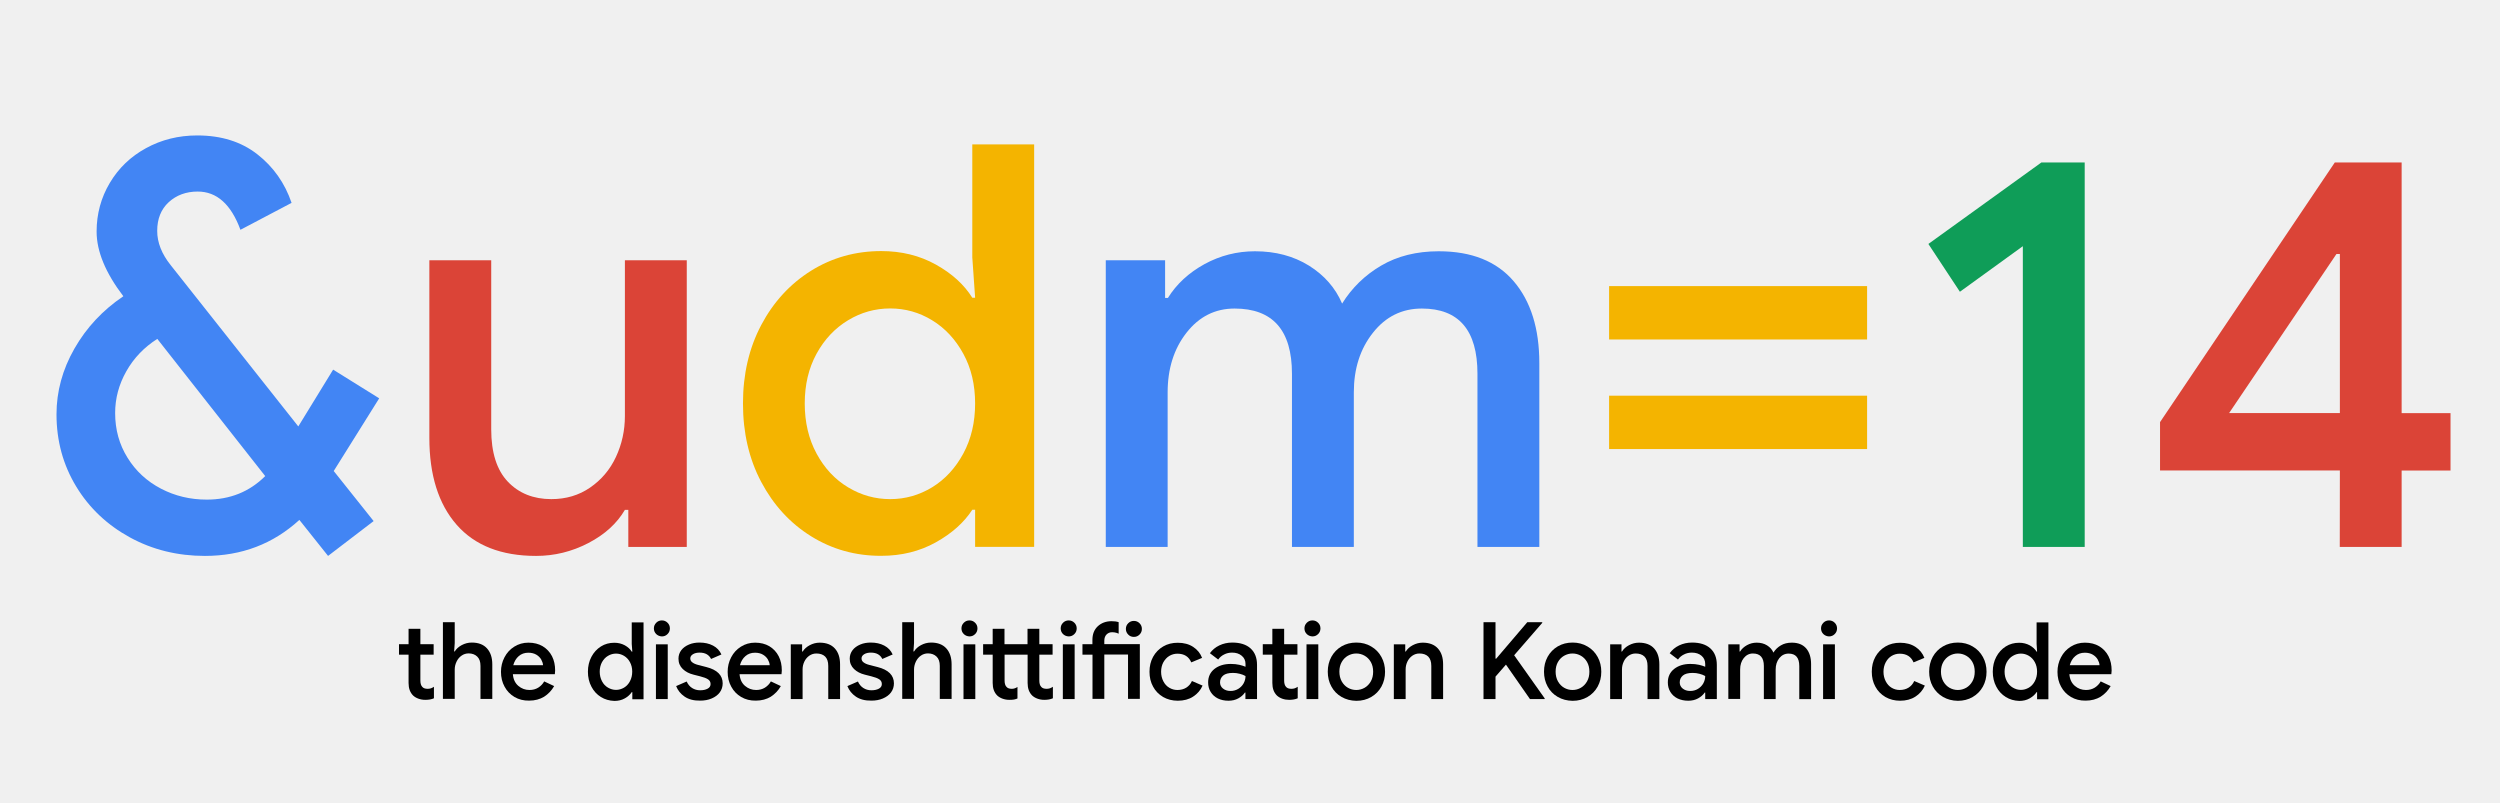
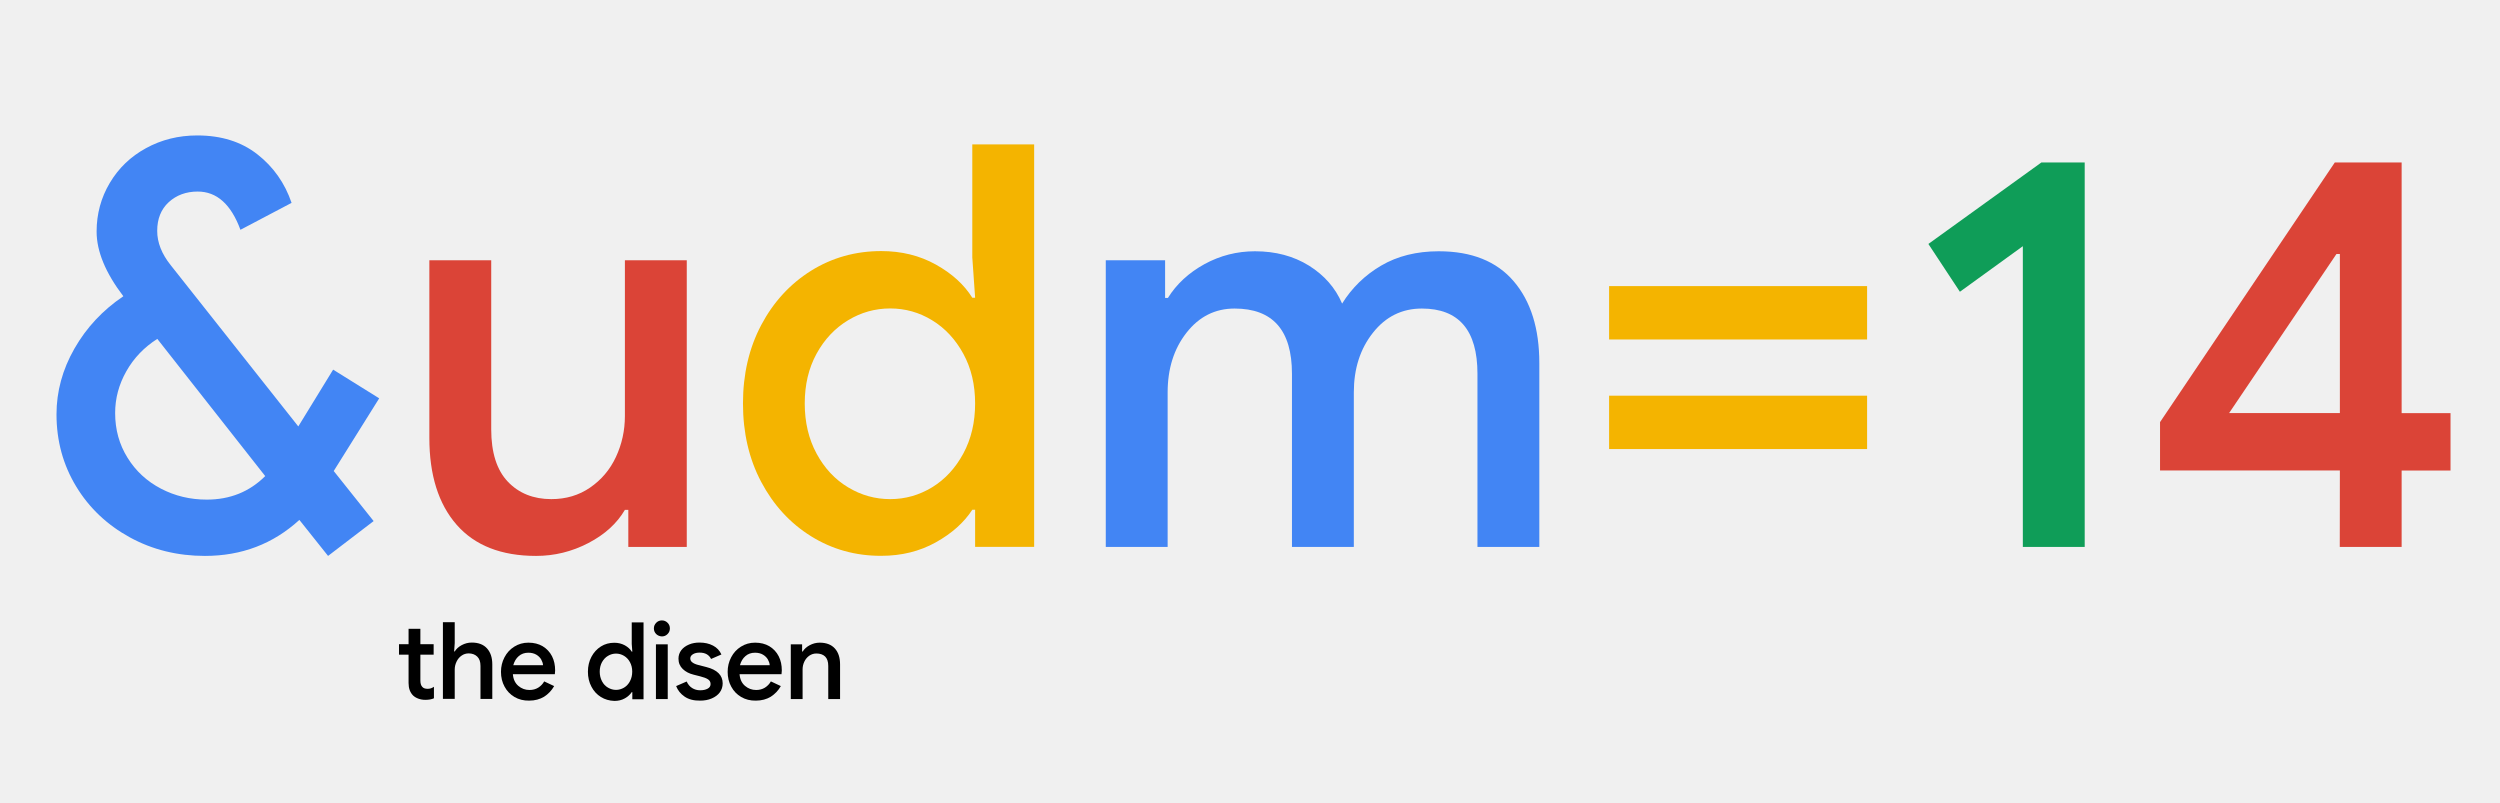
<svg xmlns="http://www.w3.org/2000/svg" version="1.1" id="Layer_1" x="0px" y="0px" viewBox="0 0 2562 822" style="enable-background:new 0 0 2562 822;" xml:space="preserve">
  <link rel="stylesheet" href="style.css" />
  <style type="text/css">
	.st0{enable-background:new    ;}
	.st1{fill:#4285F4;}
	.st2{fill:#DB4437;}
	.st3{fill:#F4B400;}
	.st4{fill:#0F9D58;}
	.st5{fill:black;}
	@media (prefers-color-scheme: dark) {
		.st5{ fill: white; }
	}
</style>
  <g class="st0">
    <path class="st1" d="M342,482.7l40.9,51.3l-46.7,35.7l-29.4-36.9c-26.9,24.6-59.1,36.9-96.8,36.9c-28,0-53.7-6.3-76.9-19   s-41.6-30-55-52.1s-20.2-46.7-20.2-74c0-23.4,6.1-45.9,18.4-67.4s29-39.4,50.1-53.6c-18.2-23.9-27.4-46-27.4-66.3   c0-18,4.5-34.7,13.5-49.8c9-15.2,21.4-27.1,37.2-35.7c15.7-8.6,33.2-13,52.4-13c24.6,0,45.1,6.4,61.6,19.3   c16.5,12.9,28.2,29.5,35.1,49.8l-52.4,27.6c-9.6-26.1-24.2-39.2-43.8-39.2c-11.9,0-21.8,3.7-29.7,10.9   c-7.9,7.3-11.8,17.1-11.8,29.4c0,11.9,4.6,23.6,13.8,35.1L305.7,437l35.7-58.2l47.2,29.4L342,482.7z M271.8,487.9L161.2,347.3   c-13.4,8.5-24,19.5-31.7,33.1S118,408.3,118,423.3c0,16.9,4.2,32.2,12.7,45.8c8.4,13.6,19.9,24.2,34.3,31.7   c14.4,7.5,30,11.2,46.9,11.2C235.7,512,255.6,504,271.8,487.9z" />
  </g>
  <g class="st0">
    <path class="st2" d="M467.9,537.7c-18.6-21.3-27.9-51-27.9-89v-182h63.4V440c0,23.8,5.7,41.7,17,53.6   c11.3,11.9,26.2,17.9,44.6,17.9c15,0,28.2-3.9,39.7-11.8s20.4-18.3,26.5-31.4s9.2-27.1,9.2-42V266.7h63.4v293.8h-59.9v-38h-3.5   c-8.1,13.8-20.5,25.2-37.4,34s-34.8,13.2-53.6,13.2C513.7,569.7,486.5,559,467.9,537.7z" />
  </g>
  <g class="st0">
    <path class="st3" d="M831.1,549.5c-21.5-13.4-38.5-32-51-55.6s-18.7-50.4-18.7-80.4s6.2-56.7,18.7-80.4   c12.5-23.6,29.5-42.1,51-55.6c21.5-13.4,45.5-20.2,72-20.2c20.7,0,39.4,4.6,55.9,13.8c16.5,9.2,29,20.5,37.4,34h2.9l-2.9-41.5V148   h63.4v412.4h-60.5v-38h-2.9c-8.5,13.1-20.9,24.2-37.4,33.4s-35.1,13.8-55.9,13.8C876.6,569.7,852.6,562.9,831.1,549.5z    M955.2,499.4c13.2-8.1,23.9-19.6,32-34.6s12.1-32.1,12.1-51.3c0-19.2-4-36.2-12.1-51s-18.7-26.2-32-34.3   c-13.2-8.1-27.6-12.1-42.9-12.1c-15.4,0-29.8,4-43.2,12.1s-24.2,19.5-32.3,34.3s-12.1,31.8-12.1,51s4,36.3,12.1,51.3   s18.8,26.5,32.3,34.6c13.4,8.1,27.8,12.1,43.2,12.1S942,507.4,955.2,499.4z" />
  </g>
  <g>
    <path class="st1" d="M1133.5,266.7h60.5v38.6h2.9c8.8-14.2,21.3-25.7,37.4-34.6c16.1-8.8,33.4-13.2,51.8-13.2   c21.1,0,39.5,4.9,55.3,14.7c15.7,9.8,27.1,22.8,34,38.9c10-16.1,23.3-29.1,40-38.9s36.4-14.7,59-14.7c33.8,0,59.4,10.3,76.9,30.8   s26.2,48.5,26.2,83.8v188.4h-63.4V383c0-44.5-19-66.8-57-66.8c-20.4,0-37.1,8.3-50.1,24.8c-13.1,16.5-19.6,36.9-19.6,61.1v158.4   H1324V383c0-44.5-19.6-66.8-58.8-66.8c-20,0-36.4,8.3-49.3,24.8s-19.3,36.9-19.3,61.1v158.4h-63.4V266.7H1133.5z" />
  </g>
  <g class="st0">
    <path class="st3" d="M1649,293.2h264.4v54.7H1649V293.2z M1649,405.5h264.4v54.7H1649V405.5z" />
  </g>
  <g class="st0">
    <path class="st4" d="M2073,252.3l-64.5,46.7l-32.3-49l115.8-83.5h44.4v394H2073V252.3z" />
  </g>
  <g class="st0">
    <path class="st2" d="M2397.9,482.1h-184.3v-49.5l179.1-266.1h68.5v256.9h50.1v58.8h-50.1v78.3h-63.4L2397.9,482.1L2397.9,482.1z    M2397.9,423.3v-163h-3.5l-110,163H2397.9z" />
  </g>
  <g class="st5">
    <path d="M428.8,716c-2.2-0.8-4-1.9-5.4-3.2c-3.2-3.2-4.7-7.4-4.7-12.9v-29h-9.8v-10.7h9.8v-15.8h12.1v15.8h13.6v10.7h-13.6v26.4   c0,3,0.6,5.1,1.8,6.4c1.1,1.5,3,2.2,5.7,2.2c1.2,0,2.3-0.2,3.3-0.5c1-0.3,2-0.9,3.1-1.6v11.8c-2.4,1.1-5.4,1.6-8.8,1.6   C433.3,717.2,431,716.8,428.8,716z" />
    <path d="M453.9,637.6H466V659l-0.6,8.6h0.6c1.6-2.6,4-4.8,7.2-6.5c3.2-1.7,6.6-2.6,10.3-2.6c6.8,0,12,2,15.6,6   c3.6,4,5.4,9.4,5.4,16.3v35.5h-12.1v-33.9c0-4.3-1.1-7.4-3.4-9.6c-2.2-2.1-5.2-3.2-8.7-3.2c-2.7,0-5.2,0.8-7.3,2.3   c-2.2,1.5-3.9,3.6-5.1,6.1c-1.2,2.5-1.9,5.2-1.9,8.1v30.1h-12.1V637.6z" />
    <path d="M527.3,714.3c-4.4-2.6-7.8-6.1-10.2-10.6c-2.5-4.5-3.7-9.6-3.7-15.2c0-5.4,1.2-10.3,3.6-14.9c2.4-4.6,5.7-8.2,10-10.9   c4.3-2.7,9.1-4.1,14.5-4.1c5.6,0,10.5,1.2,14.7,3.7c4.1,2.5,7.3,5.9,9.5,10.2c2.2,4.3,3.2,9.2,3.2,14.6c0,1-0.1,2.3-0.3,3.8h-43   c0.4,5.2,2.3,9.2,5.6,12c3.3,2.8,7.1,4.2,11.4,4.2c3.4,0,6.4-0.8,9-2.4c2.5-1.6,4.6-3.7,6.1-6.4l10.2,4.8   c-2.6,4.6-6.1,8.2-10.3,10.9c-4.3,2.6-9.4,4-15.3,4C536.6,718.1,531.6,716.8,527.3,714.3z M556.5,681.7c-0.1-2-0.8-3.9-1.9-5.9   c-1.1-1.9-2.8-3.6-5-4.9c-2.2-1.3-5-2-8.2-2c-3.9,0-7.2,1.2-9.8,3.5c-2.7,2.3-4.5,5.4-5.6,9.3H556.5z" />
    <path d="M615.8,714.3c-4.1-2.6-7.4-6.1-9.7-10.6c-2.4-4.5-3.6-9.6-3.6-15.3s1.2-10.8,3.6-15.3c2.4-4.5,5.6-8,9.7-10.6   c4.1-2.6,8.7-3.8,13.8-3.8c4,0,7.5,0.9,10.7,2.6c3.2,1.8,5.5,3.9,7.1,6.5h0.6l-0.6-7.9v-22.1h12.1v78.8h-11.5v-7.3h-0.6   c-1.6,2.5-4,4.6-7.1,6.4c-3.2,1.8-6.7,2.6-10.7,2.6C624.4,718.1,619.9,716.8,615.8,714.3z M639.5,704.7c2.5-1.5,4.6-3.7,6.1-6.6   s2.3-6.1,2.3-9.8c0-3.7-0.8-6.9-2.3-9.7c-1.5-2.8-3.6-5-6.1-6.5c-2.5-1.5-5.3-2.3-8.2-2.3c-2.9,0-5.7,0.8-8.2,2.3   c-2.6,1.5-4.6,3.7-6.2,6.5c-1.5,2.8-2.3,6.1-2.3,9.7c0,3.7,0.8,6.9,2.3,9.8s3.6,5.1,6.2,6.6c2.6,1.5,5.3,2.3,8.2,2.3   C634.2,707,636.9,706.2,639.5,704.7z" />
    <path d="M672.5,649.8c-1.6-1.6-2.4-3.5-2.4-5.8c0-2.3,0.8-4.2,2.4-5.8c1.6-1.6,3.5-2.4,5.8-2.4c2.3,0,4.2,0.8,5.8,2.4   c1.6,1.6,2.4,3.5,2.4,5.8c0,2.3-0.8,4.2-2.4,5.8c-1.6,1.6-3.5,2.4-5.8,2.4C676,652.1,674.1,651.3,672.5,649.8z M672.2,660.3h12.1   v56.1h-12.1V660.3z" />
    <path d="M701.6,713.9c-4.1-2.8-7-6.4-8.7-10.8l10.8-4.7c1.3,2.9,3.2,5.2,5.6,6.7c2.4,1.5,5.1,2.3,8.2,2.3c3,0,5.5-0.5,7.6-1.6   c2.1-1.1,3.1-2.7,3.1-4.8c0-2.1-0.9-3.7-2.6-4.8c-1.8-1.2-4.5-2.2-8.1-3.1l-6.7-1.7c-4.5-1.1-8.2-3-11.1-5.8   c-2.9-2.8-4.4-6.3-4.4-10.6c0-3.3,1-6.2,2.9-8.7c1.9-2.5,4.6-4.4,7.9-5.8c3.3-1.4,6.9-2,10.8-2c5.2,0,9.8,1,13.8,3.1   s6.8,5.1,8.6,9.1l-10.6,4.6c-2.1-4.3-6-6.5-11.7-6.5c-2.7,0-5,0.5-6.8,1.6c-1.8,1.1-2.8,2.5-2.8,4.3c0,1.7,0.7,3.1,2.1,4.1   c1.4,1.1,3.4,2,6.2,2.7l8.2,2.1c5.5,1.4,9.7,3.5,12.5,6.3c2.8,2.8,4.2,6.3,4.2,10.4c0,3.5-1,6.6-3,9.3c-2,2.7-4.8,4.7-8.3,6.2   c-3.5,1.5-7.4,2.2-11.7,2.2C710.9,718.1,705.7,716.7,701.6,713.9z" />
    <path d="M759.6,714.3c-4.4-2.6-7.8-6.1-10.2-10.6c-2.5-4.5-3.7-9.6-3.7-15.2c0-5.4,1.2-10.3,3.6-14.9c2.4-4.6,5.7-8.2,10-10.9   c4.3-2.7,9.1-4.1,14.5-4.1c5.6,0,10.5,1.2,14.7,3.7c4.1,2.5,7.3,5.9,9.5,10.2c2.2,4.3,3.2,9.2,3.2,14.6c0,1-0.1,2.3-0.3,3.8h-43   c0.4,5.2,2.3,9.2,5.6,12c3.3,2.8,7.1,4.2,11.4,4.2c3.4,0,6.4-0.8,9-2.4c2.5-1.6,4.6-3.7,6.1-6.4l10.2,4.8   c-2.6,4.6-6.1,8.2-10.3,10.9c-4.3,2.6-9.4,4-15.3,4C768.9,718.1,763.9,716.8,759.6,714.3z M788.8,681.7c-0.1-2-0.8-3.9-1.9-5.9   c-1.1-1.9-2.8-3.6-5-4.9c-2.2-1.3-5-2-8.2-2c-3.9,0-7.2,1.2-9.8,3.5c-2.7,2.3-4.5,5.4-5.6,9.3H788.8z" />
    <path d="M810.4,660.3H822v7.4h0.6c1.6-2.6,4-4.8,7.2-6.5c3.2-1.7,6.6-2.6,10.2-2.6c6.8,0,12,2,15.6,6c3.6,4,5.3,9.4,5.3,16.3v35.5   h-12.1v-33.9c0-4.4-1.1-7.6-3.2-9.7c-2.2-2.1-5.2-3.1-9-3.1c-2.7,0-5.1,0.8-7.3,2.3c-2.1,1.5-3.8,3.5-5,6c-1.2,2.5-1.8,5.2-1.8,8   v30.4h-12.1V660.3z" />
-     <path d="M877.1,713.9c-4.1-2.8-7-6.4-8.7-10.8l10.8-4.7c1.3,2.9,3.2,5.2,5.6,6.7c2.4,1.5,5.1,2.3,8.2,2.3c3,0,5.5-0.5,7.6-1.6   c2.1-1.1,3.1-2.7,3.1-4.8c0-2.1-0.9-3.7-2.6-4.8c-1.8-1.2-4.5-2.2-8.1-3.1l-6.7-1.7c-4.5-1.1-8.2-3-11.1-5.8   c-2.9-2.8-4.4-6.3-4.4-10.6c0-3.3,1-6.2,2.9-8.7c1.9-2.5,4.6-4.4,7.9-5.8c3.3-1.4,6.9-2,10.8-2c5.2,0,9.8,1,13.8,3.1   s6.8,5.1,8.6,9.1l-10.6,4.6c-2.1-4.3-6-6.5-11.7-6.5c-2.7,0-5,0.5-6.8,1.6c-1.8,1.1-2.8,2.5-2.8,4.3c0,1.7,0.7,3.1,2.1,4.1   c1.4,1.1,3.4,2,6.2,2.7l8.2,2.1c5.5,1.4,9.7,3.5,12.5,6.3c2.8,2.8,4.2,6.3,4.2,10.4c0,3.5-1,6.6-3,9.3c-2,2.7-4.8,4.7-8.3,6.2   c-3.5,1.5-7.4,2.2-11.7,2.2C886.5,718.1,881.2,716.7,877.1,713.9z" />
-     <path d="M924.6,637.6h12.1V659l-0.6,8.6h0.6c1.6-2.6,4-4.8,7.2-6.5c3.2-1.7,6.6-2.6,10.3-2.6c6.8,0,12,2,15.6,6   c3.6,4,5.4,9.4,5.4,16.3v35.5h-12.1v-33.9c0-4.3-1.1-7.4-3.4-9.6c-2.2-2.1-5.2-3.2-8.7-3.2c-2.7,0-5.2,0.8-7.3,2.3   c-2.2,1.5-3.9,3.6-5.1,6.1c-1.2,2.5-1.9,5.2-1.9,8.1v30.1h-12.1V637.6z" />
-     <path d="M987.7,649.8c-1.6-1.6-2.4-3.5-2.4-5.8c0-2.3,0.8-4.2,2.4-5.8c1.6-1.6,3.5-2.4,5.8-2.4c2.3,0,4.2,0.8,5.8,2.4   c1.6,1.6,2.4,3.5,2.4,5.8c0,2.3-0.8,4.2-2.4,5.8c-1.6,1.6-3.5,2.4-5.8,2.4C991.2,652.1,989.3,651.3,987.7,649.8z M987.4,660.3h12.1   v56.1h-12.1V660.3z" />
-     <path d="M1027.4,716c-2.2-0.8-4-1.9-5.4-3.2c-3.2-3.2-4.7-7.4-4.7-12.9v-29h-9.8v-10.7h9.8v-15.8h12.1v15.8h23.6v-15.8h12.1v15.8   h13.6v10.7h-13.6v26.4c0,3,0.6,5.1,1.8,6.4c1.1,1.5,3,2.2,5.7,2.2c1.2,0,2.3-0.2,3.3-0.5c1-0.3,2-0.9,3.1-1.6v11.8   c-2.5,1.1-5.4,1.6-8.8,1.6c-2.5,0-4.8-0.4-7-1.2c-2.2-0.8-4-1.9-5.4-3.2c-3.2-3.2-4.7-7.4-4.7-12.9v-29h-23.6v26.4   c0,3,0.6,5.1,1.8,6.4c1.1,1.5,3,2.2,5.6,2.2c1.9,0,3.9-0.6,5.8-1.9v11.8c-1.2,0.5-2.4,0.9-3.6,1.1c-1.2,0.2-2.7,0.3-4.6,0.3   C1031.9,717.2,1029.6,716.8,1027.4,716z" />
-     <path d="M1089.4,649.8c-1.6-1.6-2.4-3.5-2.4-5.8c0-2.3,0.8-4.2,2.4-5.8c1.6-1.6,3.5-2.4,5.8-2.4c2.3,0,4.2,0.8,5.8,2.4   c1.6,1.6,2.4,3.5,2.4,5.8c0,2.3-0.8,4.2-2.4,5.8c-1.6,1.6-3.5,2.4-5.8,2.4C1092.9,652.1,1091,651.3,1089.4,649.8z M1089.2,660.3   h12.1v56.1h-12.1V660.3z" />
-     <path d="M1119.5,670.9h-10.2v-10.7h10.2v-4.4c0-5.9,1.8-10.5,5.5-14c3.7-3.4,8.4-5.2,14.1-5.2c2.9,0,5.3,0.3,7.3,1v11.8   c-0.1-0.1-0.8-0.3-2-0.8c-1.2-0.4-2.8-0.7-4.7-0.7c-2.3,0-4.2,0.8-5.7,2.3c-1.5,1.5-2.3,3.7-2.3,6.4v3.5h36.4v56.1h-12.1v-45.4   h-24.3v45.4h-12.1V670.9z M1156.2,650.3c-1.6-1.6-2.4-3.5-2.4-5.8c0-2.3,0.8-4.2,2.4-5.8c1.6-1.6,3.5-2.4,5.8-2.4   c2.3,0,4.2,0.8,5.8,2.4c1.6,1.6,2.4,3.5,2.4,5.8c0,2.3-0.8,4.2-2.4,5.8c-1.6,1.6-3.5,2.4-5.8,2.4   C1159.7,652.7,1157.7,651.9,1156.2,650.3z" />
-     <path d="M1192,714.3c-4.4-2.6-7.9-6.1-10.3-10.6c-2.5-4.5-3.7-9.6-3.7-15.3s1.2-10.8,3.7-15.3c2.5-4.5,5.9-8,10.3-10.6   c4.4-2.6,9.4-3.8,15-3.8c6.2,0,11.4,1.4,15.7,4.2c4.3,2.8,7.4,6.6,9.2,11.3l-11.1,4.6c-2.5-5.9-7.2-8.9-14.2-8.9   c-3,0-5.8,0.8-8.3,2.3c-2.5,1.5-4.5,3.7-6.1,6.5c-1.5,2.8-2.3,6.1-2.3,9.7c0,3.7,0.8,6.9,2.3,9.8c1.5,2.9,3.5,5.1,6.1,6.6   c2.5,1.5,5.3,2.3,8.3,2.3c3.5,0,6.5-0.8,9.1-2.4c2.5-1.6,4.5-3.8,5.8-6.8l10.9,4.7c-2.1,4.8-5.4,8.5-9.7,11.3   c-4.3,2.8-9.6,4.2-15.7,4.2C1201.4,718.1,1196.4,716.8,1192,714.3z" />
-     <path d="M1248.1,715.8c-3.2-1.6-5.6-3.8-7.4-6.7c-1.8-2.9-2.6-6.2-2.6-9.8c0-5.8,2.2-10.4,6.5-13.8c4.4-3.4,9.9-5.1,16.6-5.1   c3.3,0,6.3,0.3,8.9,0.9c2.6,0.6,4.7,1.3,6.3,2v-2.9c0-3.4-1.3-6.3-3.9-8.4c-2.6-2.2-5.9-3.2-9.9-3.2c-2.9,0-5.6,0.6-8.1,1.9   c-2.5,1.2-4.6,3-6.1,5.2l-8.5-6.5c2.5-3.4,5.7-6.1,9.7-8c4-1.9,8.4-2.9,13.2-2.9c8.1,0,14.4,2,18.8,6c4.4,4,6.6,9.6,6.6,16.9v35   h-11.9v-6.7h-0.5c-1.6,2.4-3.9,4.4-6.8,6c-2.9,1.6-6.3,2.4-10.1,2.4C1254.8,718.1,1251.2,717.3,1248.1,715.8z M1268.9,706   c2.3-1.4,4.2-3.3,5.5-5.6c1.3-2.3,2-4.9,2-7.6c-1.7-1-3.6-1.7-5.9-2.3c-2.2-0.6-4.6-0.9-7-0.9c-4.5,0-7.9,0.9-10,2.7   c-2.1,1.8-3.2,4.1-3.2,7c0,2.6,1,4.7,3,6.3c2,1.6,4.5,2.5,7.7,2.5C1263.9,708.1,1266.5,707.4,1268.9,706z" />
-     <path d="M1314,716c-2.2-0.8-4-1.9-5.4-3.2c-3.2-3.2-4.7-7.4-4.7-12.9v-29h-9.8v-10.7h9.8v-15.8h12.1v15.8h13.6v10.7H1316v26.4   c0,3,0.6,5.1,1.8,6.4c1.1,1.5,3,2.2,5.7,2.2c1.2,0,2.3-0.2,3.3-0.5c1-0.3,2-0.9,3.1-1.6v11.8c-2.4,1.1-5.4,1.6-8.8,1.6   C1318.6,717.2,1316.2,716.8,1314,716z" />
-     <path d="M1339.2,649.8c-1.6-1.6-2.4-3.5-2.4-5.8c0-2.3,0.8-4.2,2.4-5.8c1.6-1.6,3.5-2.4,5.8-2.4c2.3,0,4.2,0.8,5.8,2.4   c1.6,1.6,2.4,3.5,2.4,5.8c0,2.3-0.8,4.2-2.4,5.8c-1.6,1.6-3.5,2.4-5.8,2.4C1342.7,652.1,1340.8,651.3,1339.2,649.8z M1338.9,660.3   h12.1v56.1h-12.1V660.3z" />
-     <path d="M1374.8,714.2c-4.5-2.6-8-6.2-10.4-10.7c-2.5-4.5-3.7-9.6-3.7-15.2c0-5.6,1.2-10.6,3.7-15.2c2.5-4.5,6-8.1,10.4-10.7   c4.5-2.6,9.5-3.9,15.2-3.9c5.6,0,10.7,1.3,15.2,4c4.5,2.6,8,6.2,10.5,10.8c2.5,4.5,3.7,9.6,3.7,15.1c0,5.6-1.2,10.6-3.7,15.2   c-2.5,4.5-6,8.1-10.5,10.7c-4.5,2.6-9.5,3.9-15.2,3.9C1384.3,718.1,1379.3,716.8,1374.8,714.2z M1398.5,704.8   c2.6-1.5,4.7-3.7,6.3-6.5c1.6-2.8,2.4-6.1,2.4-10c0-3.8-0.8-7.1-2.4-9.9c-1.6-2.8-3.7-4.9-6.3-6.4c-2.6-1.5-5.5-2.3-8.6-2.3   s-5.9,0.8-8.6,2.3c-2.6,1.5-4.7,3.6-6.3,6.4c-1.6,2.8-2.4,6.1-2.4,9.9c0,3.8,0.8,7.1,2.4,10c1.6,2.8,3.7,5,6.3,6.5   c2.6,1.5,5.5,2.3,8.6,2.3S1395.9,706.3,1398.5,704.8z" />
-     <path d="M1428.6,660.3h11.5v7.4h0.5c1.6-2.6,4-4.8,7.2-6.5c3.2-1.7,6.6-2.6,10.2-2.6c6.8,0,12,2,15.6,6c3.6,4,5.3,9.4,5.3,16.3   v35.5h-12.1v-33.9c0-4.4-1.1-7.6-3.2-9.7c-2.2-2.1-5.2-3.1-9-3.1c-2.7,0-5.1,0.8-7.3,2.3c-2.1,1.5-3.8,3.5-5,6   c-1.2,2.5-1.8,5.2-1.8,8v30.4h-12.1V660.3z" />
-     <path d="M1520.3,637.6h12.3V675h0.7l31.9-37.4h15.3v0.7l-28.8,33.2l31.3,44.2v0.7h-15.1l-24.6-35.3l-10.7,12.3v23h-12.3V637.6z" />
-     <path d="M1596.4,714.2c-4.5-2.6-8-6.2-10.4-10.7c-2.5-4.5-3.7-9.6-3.7-15.2c0-5.6,1.2-10.6,3.7-15.2c2.5-4.5,6-8.1,10.4-10.7   c4.5-2.6,9.5-3.9,15.2-3.9c5.6,0,10.7,1.3,15.2,4c4.5,2.6,8,6.2,10.5,10.8c2.5,4.5,3.7,9.6,3.7,15.1c0,5.6-1.2,10.6-3.7,15.2   c-2.5,4.5-6,8.1-10.5,10.7c-4.5,2.6-9.5,3.9-15.2,3.9C1605.9,718.1,1600.9,716.8,1596.4,714.2z M1620.1,704.8   c2.6-1.5,4.7-3.7,6.3-6.5c1.6-2.8,2.4-6.1,2.4-10c0-3.8-0.8-7.1-2.4-9.9c-1.6-2.8-3.7-4.9-6.3-6.4c-2.6-1.5-5.5-2.3-8.6-2.3   s-5.9,0.8-8.6,2.3c-2.6,1.5-4.7,3.6-6.3,6.4c-1.6,2.8-2.4,6.1-2.4,9.9c0,3.8,0.8,7.1,2.4,10c1.6,2.8,3.7,5,6.3,6.5   c2.6,1.5,5.5,2.3,8.6,2.3S1617.5,706.3,1620.1,704.8z" />
-     <path d="M1650.2,660.3h11.5v7.4h0.5c1.6-2.6,4-4.8,7.2-6.5c3.2-1.7,6.6-2.6,10.2-2.6c6.8,0,12,2,15.6,6c3.6,4,5.3,9.4,5.3,16.3   v35.5h-12.1v-33.9c0-4.4-1.1-7.6-3.2-9.7c-2.2-2.1-5.2-3.1-9-3.1c-2.7,0-5.1,0.8-7.3,2.3c-2.1,1.5-3.8,3.5-4.9,6   c-1.2,2.5-1.8,5.2-1.8,8v30.4h-12.1V660.3z" />
-     <path d="M1719.2,715.8c-3.2-1.6-5.6-3.8-7.4-6.7c-1.8-2.9-2.6-6.2-2.6-9.8c0-5.8,2.2-10.4,6.5-13.8c4.4-3.4,9.9-5.1,16.6-5.1   c3.3,0,6.3,0.3,8.9,0.9c2.6,0.6,4.7,1.3,6.3,2v-2.9c0-3.4-1.3-6.3-3.8-8.4c-2.6-2.2-5.9-3.2-9.9-3.2c-2.9,0-5.6,0.6-8.1,1.9   c-2.5,1.2-4.6,3-6.1,5.2l-8.5-6.5c2.5-3.4,5.7-6.1,9.7-8c4-1.9,8.4-2.9,13.2-2.9c8.1,0,14.4,2,18.8,6c4.4,4,6.6,9.6,6.6,16.9v35   h-11.9v-6.7h-0.5c-1.6,2.4-3.9,4.4-6.8,6c-2.9,1.6-6.3,2.4-10.1,2.4C1726,718.1,1722.4,717.3,1719.2,715.8z M1740,706   c2.3-1.4,4.2-3.3,5.5-5.6c1.3-2.3,2-4.9,2-7.6c-1.7-1-3.6-1.7-5.9-2.3c-2.2-0.6-4.6-0.9-7-0.9c-4.5,0-7.9,0.9-10,2.7   c-2.1,1.8-3.2,4.1-3.2,7c0,2.6,1,4.7,3,6.3c2,1.6,4.5,2.5,7.7,2.5C1735,708.1,1737.7,707.4,1740,706z" />
-     <path d="M1771.2,660.3h11.5v7.4h0.5c1.7-2.7,4.1-4.9,7.2-6.6c3.1-1.7,6.4-2.5,9.9-2.5c4,0,7.6,0.9,10.6,2.8c3,1.9,5.2,4.3,6.5,7.4   c1.9-3.1,4.5-5.6,7.6-7.4c3.2-1.9,6.9-2.8,11.3-2.8c6.5,0,11.3,2,14.7,5.9c3.3,3.9,5,9.3,5,16v36h-12.1v-33.9   c0-8.5-3.6-12.8-10.9-12.8c-3.9,0-7.1,1.6-9.6,4.7c-2.5,3.2-3.7,7-3.7,11.7v30.2h-12.1v-33.9c0-8.5-3.7-12.8-11.2-12.8   c-3.8,0-6.9,1.6-9.4,4.7c-2.5,3.2-3.7,7-3.7,11.7v30.2h-12.1V660.3z" />
-     <path d="M1868.6,649.8c-1.6-1.6-2.4-3.5-2.4-5.8c0-2.3,0.8-4.2,2.4-5.8c1.6-1.6,3.5-2.4,5.8-2.4c2.3,0,4.2,0.8,5.8,2.4   c1.6,1.6,2.4,3.5,2.4,5.8c0,2.3-0.8,4.2-2.4,5.8c-1.6,1.6-3.5,2.4-5.8,2.4C1872.1,652.1,1870.2,651.3,1868.6,649.8z M1868.3,660.3   h12.1v56.1h-12.1V660.3z" />
-     <path d="M1932.2,714.3c-4.4-2.6-7.9-6.1-10.3-10.6c-2.5-4.5-3.7-9.6-3.7-15.3s1.2-10.8,3.7-15.3s5.9-8,10.3-10.6   c4.4-2.6,9.4-3.8,15-3.8c6.2,0,11.4,1.4,15.7,4.2c4.3,2.8,7.4,6.6,9.2,11.3l-11.1,4.6c-2.5-5.9-7.2-8.9-14.2-8.9   c-3,0-5.8,0.8-8.3,2.3c-2.5,1.5-4.5,3.7-6,6.5c-1.5,2.8-2.3,6.1-2.3,9.7c0,3.7,0.8,6.9,2.3,9.8c1.5,2.9,3.5,5.1,6,6.6   c2.5,1.5,5.3,2.3,8.3,2.3c3.5,0,6.5-0.8,9.1-2.4c2.5-1.6,4.5-3.8,5.8-6.8l10.9,4.7c-2.1,4.8-5.4,8.5-9.7,11.3   c-4.3,2.8-9.6,4.2-15.7,4.2C1941.6,718.1,1936.6,716.8,1932.2,714.3z" />
-     <path d="M1991.2,714.2c-4.5-2.6-8-6.2-10.5-10.7c-2.5-4.5-3.7-9.6-3.7-15.2c0-5.6,1.2-10.6,3.7-15.2c2.5-4.5,6-8.1,10.5-10.7   c4.5-2.6,9.5-3.9,15.2-3.9c5.6,0,10.7,1.3,15.2,4c4.5,2.6,8,6.2,10.5,10.8c2.5,4.5,3.7,9.6,3.7,15.1c0,5.6-1.2,10.6-3.7,15.2   c-2.5,4.5-6,8.1-10.5,10.7c-4.5,2.6-9.5,3.9-15.2,3.9C2000.7,718.1,1995.7,716.8,1991.2,714.2z M2015,704.8   c2.6-1.5,4.7-3.7,6.3-6.5c1.6-2.8,2.4-6.1,2.4-10c0-3.8-0.8-7.1-2.4-9.9c-1.6-2.8-3.7-4.9-6.3-6.4c-2.6-1.5-5.5-2.3-8.6-2.3   s-5.9,0.8-8.6,2.3c-2.6,1.5-4.7,3.6-6.3,6.4c-1.6,2.8-2.4,6.1-2.4,9.9c0,3.8,0.8,7.1,2.4,10c1.6,2.8,3.7,5,6.3,6.5   c2.6,1.5,5.5,2.3,8.6,2.3S2012.3,706.3,2015,704.8z" />
-     <path d="M2055.5,714.3c-4.1-2.6-7.4-6.1-9.7-10.6c-2.4-4.5-3.6-9.6-3.6-15.3s1.2-10.8,3.6-15.3c2.4-4.5,5.6-8,9.7-10.6   c4.1-2.6,8.7-3.8,13.8-3.8c4,0,7.5,0.9,10.7,2.6c3.2,1.8,5.5,3.9,7.1,6.5h0.5l-0.5-7.9v-22.1h12.1v78.8h-11.6v-7.3h-0.5   c-1.6,2.5-4,4.6-7.1,6.4c-3.2,1.8-6.7,2.6-10.7,2.6C2064.1,718.1,2059.6,716.8,2055.5,714.3z M2079.2,704.7   c2.5-1.5,4.6-3.7,6.1-6.6s2.3-6.1,2.3-9.8c0-3.7-0.8-6.9-2.3-9.7c-1.5-2.8-3.6-5-6.1-6.5c-2.5-1.5-5.3-2.3-8.2-2.3   c-2.9,0-5.7,0.8-8.2,2.3c-2.6,1.5-4.6,3.7-6.2,6.5c-1.5,2.8-2.3,6.1-2.3,9.7c0,3.7,0.8,6.9,2.3,9.8s3.6,5.1,6.2,6.6   c2.6,1.5,5.3,2.3,8.2,2.3C2073.9,707,2076.6,706.2,2079.2,704.7z" />
-     <path d="M2122.4,714.3c-4.4-2.6-7.8-6.1-10.2-10.6c-2.5-4.5-3.7-9.6-3.7-15.2c0-5.4,1.2-10.3,3.6-14.9c2.4-4.6,5.7-8.2,10-10.9   c4.3-2.7,9.1-4.1,14.5-4.1c5.6,0,10.5,1.2,14.7,3.7c4.1,2.5,7.3,5.9,9.5,10.2c2.2,4.3,3.2,9.2,3.2,14.6c0,1-0.1,2.3-0.3,3.8h-43   c0.4,5.2,2.3,9.2,5.6,12c3.3,2.8,7.1,4.2,11.4,4.2c3.4,0,6.4-0.8,9-2.4c2.5-1.6,4.6-3.7,6.1-6.4l10.2,4.8   c-2.6,4.6-6.1,8.2-10.3,10.9c-4.3,2.6-9.3,4-15.3,4C2131.7,718.1,2126.7,716.8,2122.4,714.3z M2151.6,681.7c-0.1-2-0.8-3.9-1.9-5.9   c-1.1-1.9-2.8-3.6-5-4.9c-2.2-1.3-5-2-8.2-2c-3.9,0-7.2,1.2-9.8,3.5c-2.7,2.3-4.5,5.4-5.6,9.3H2151.6z" />
  </g>
</svg>
